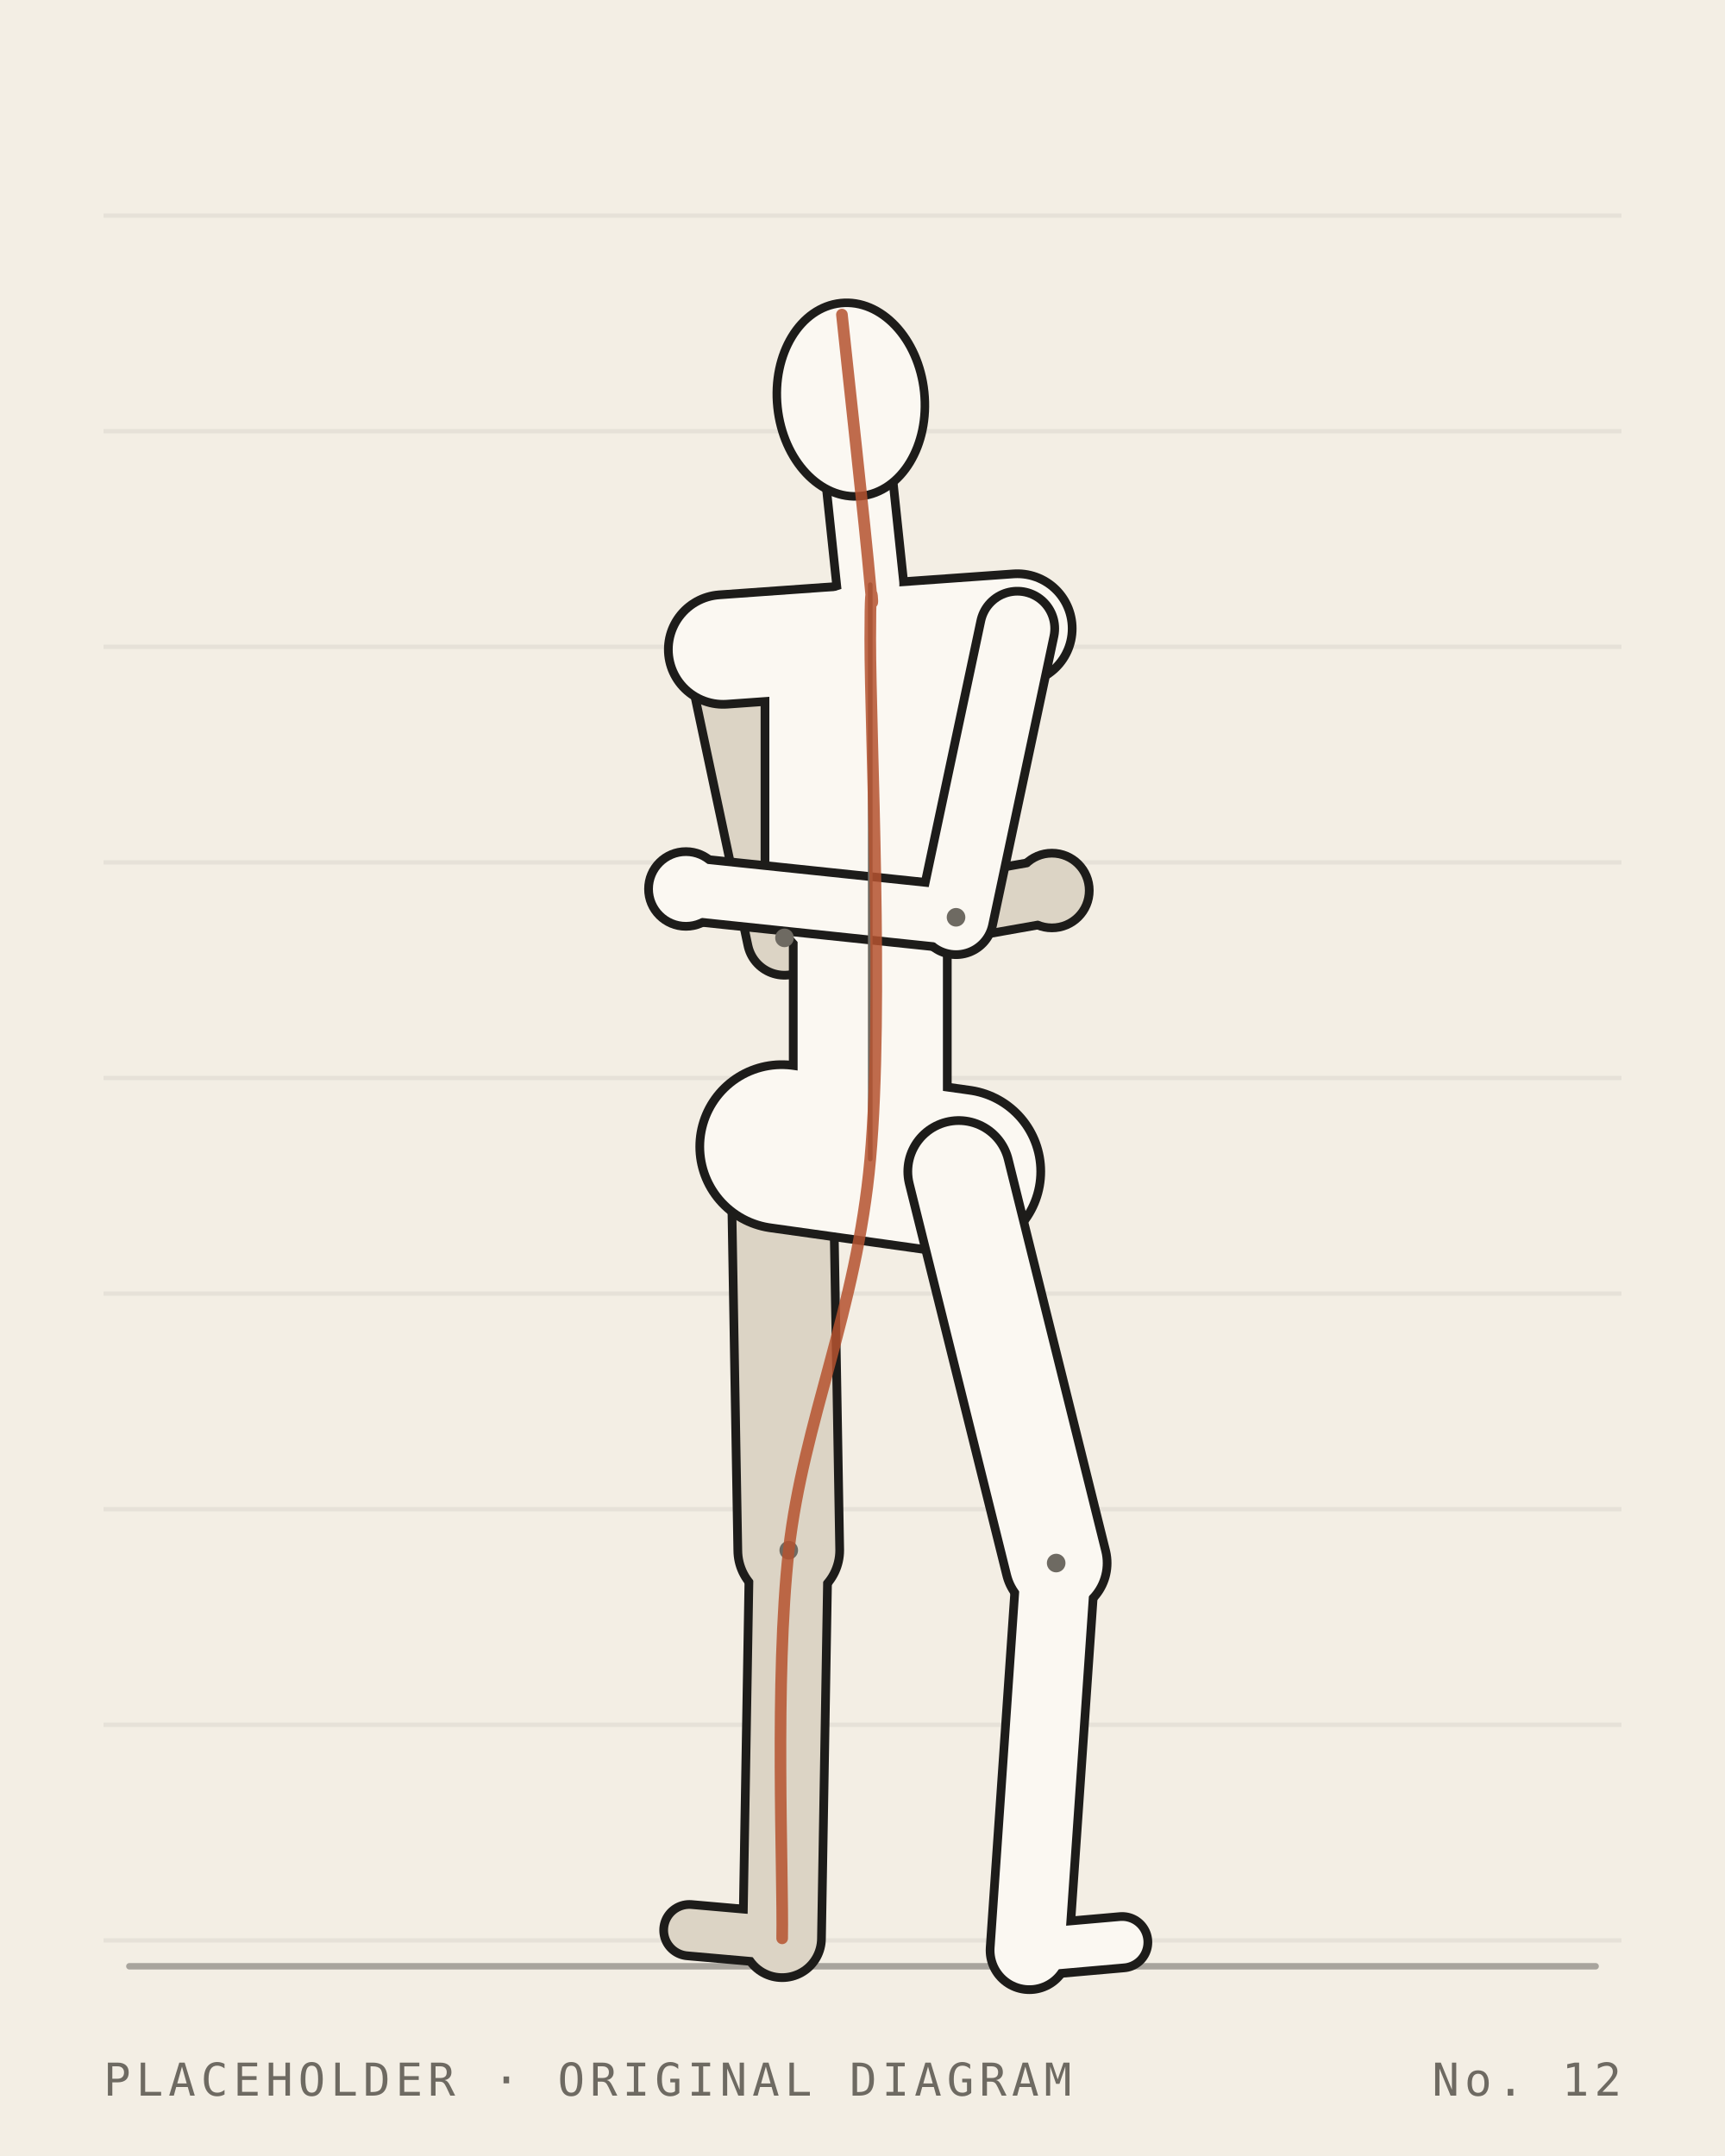
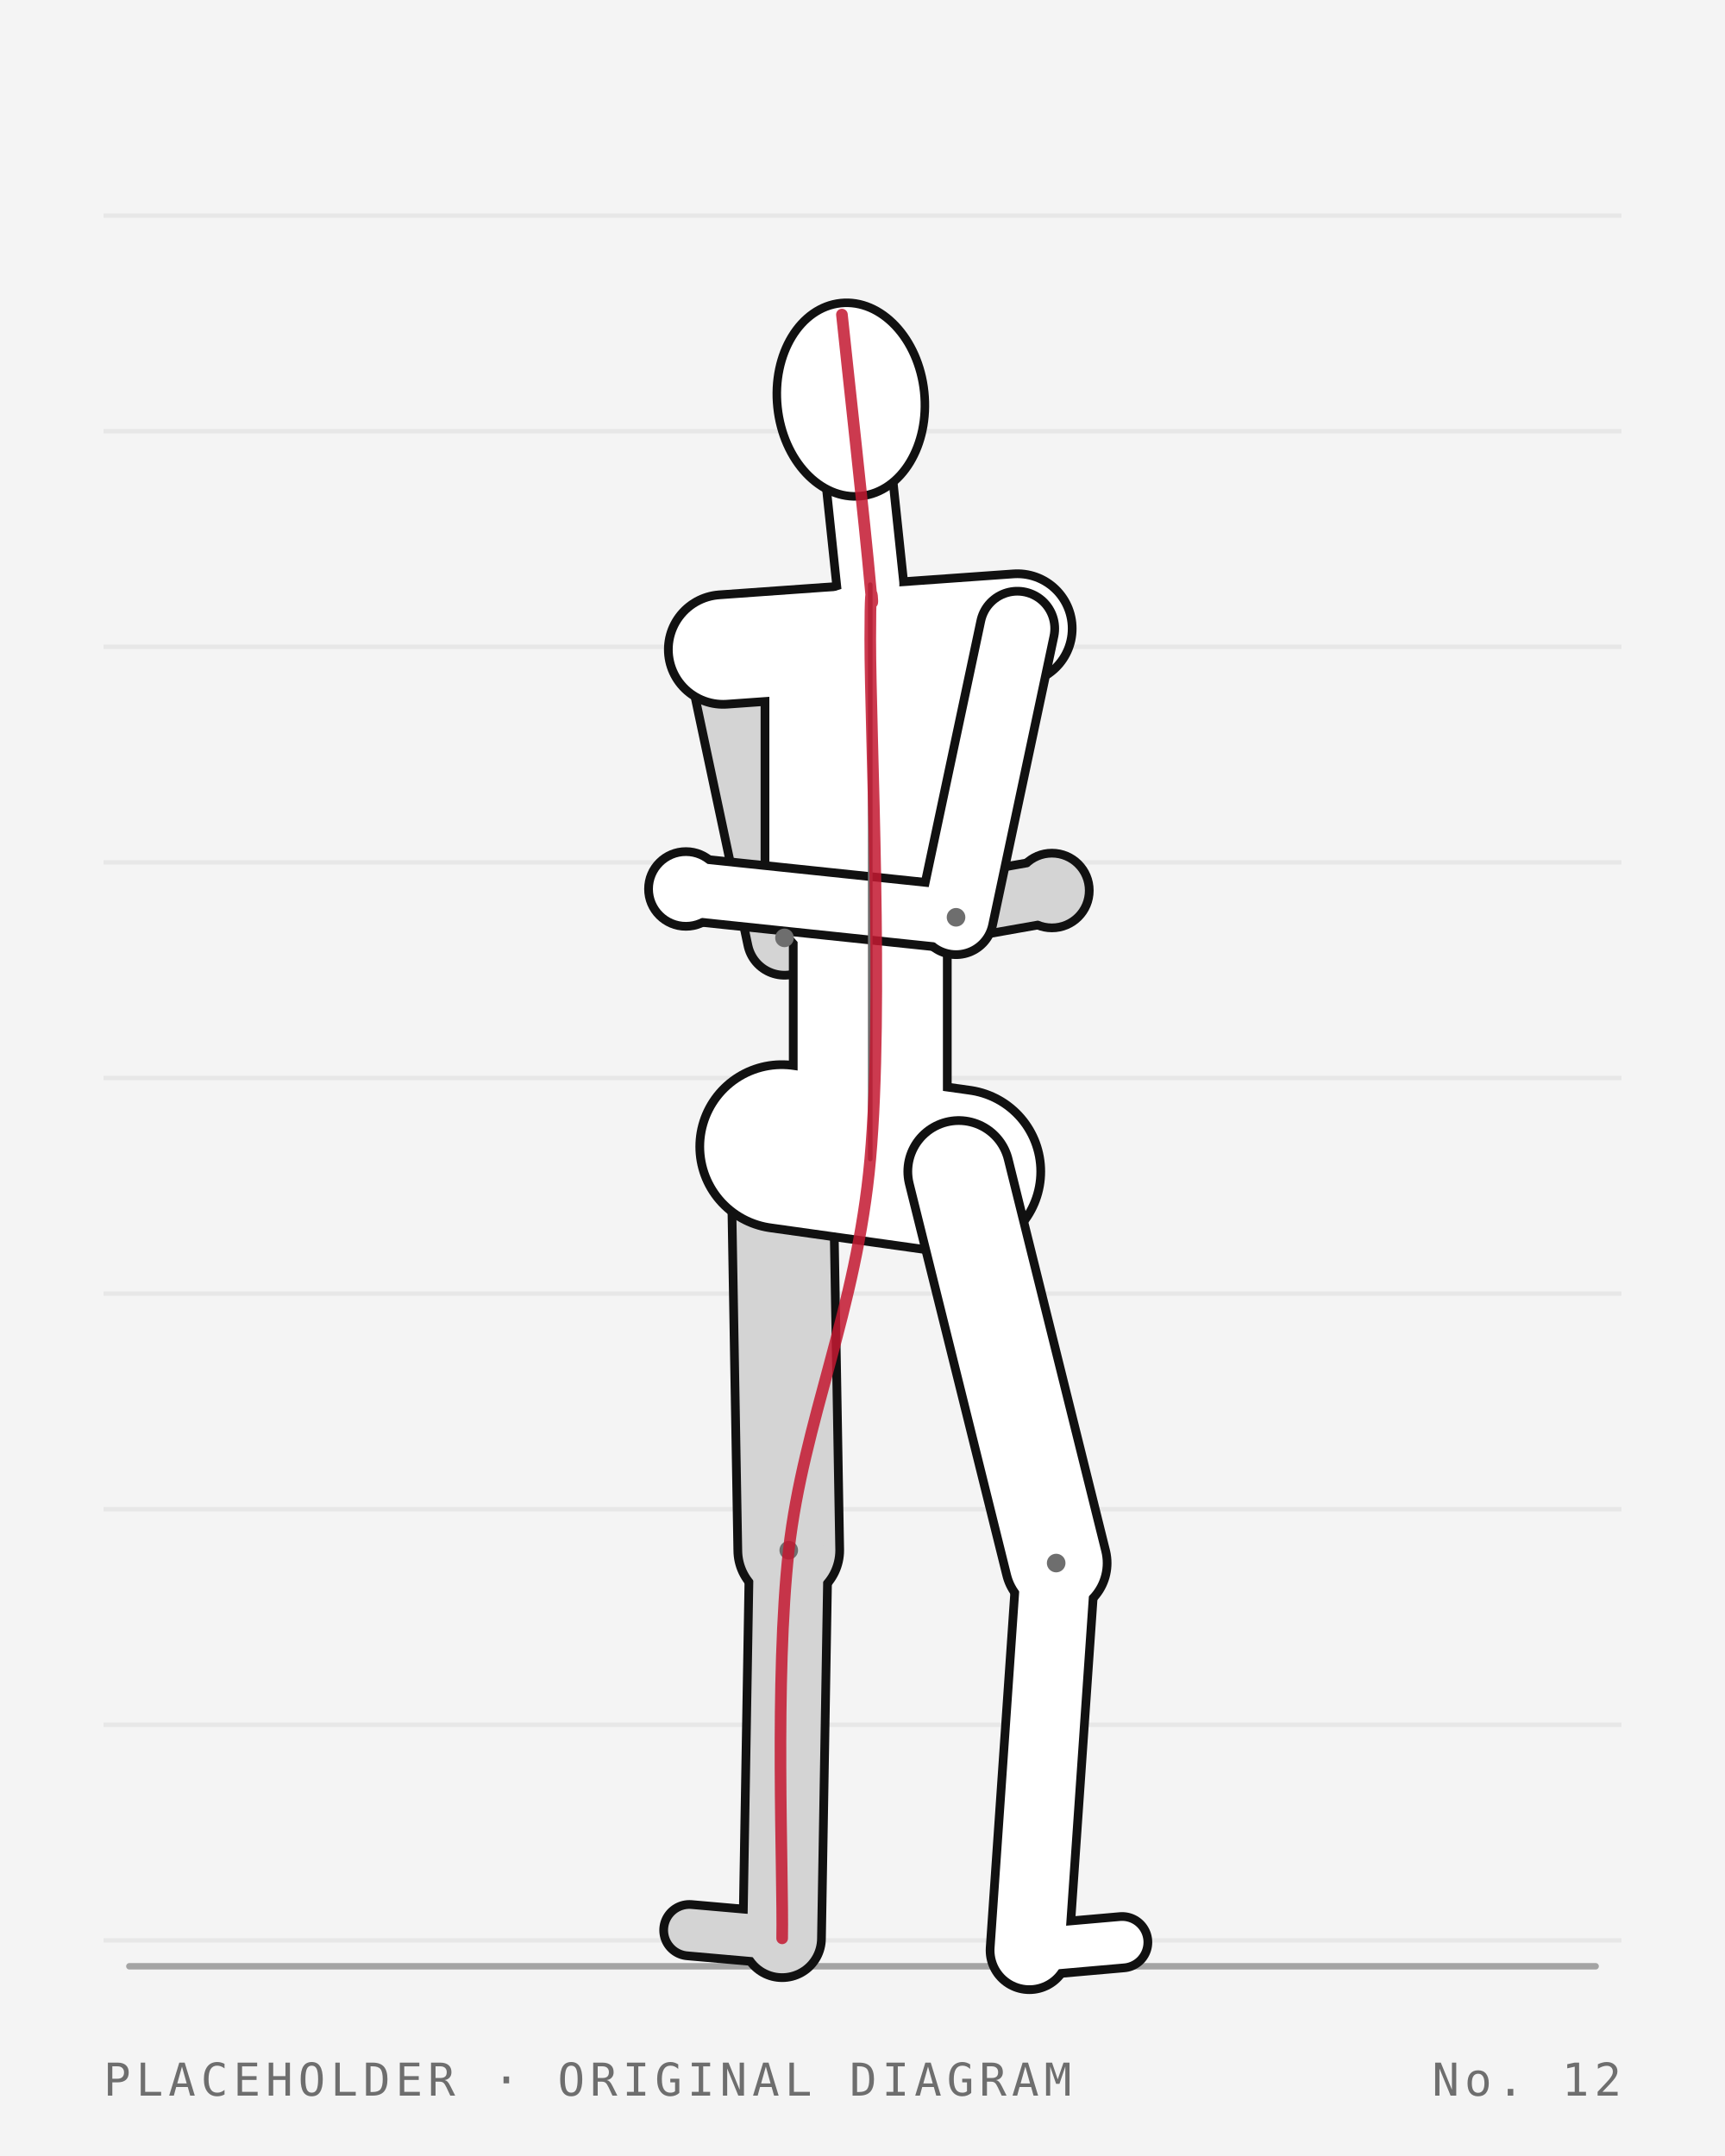
<svg xmlns="http://www.w3.org/2000/svg" viewBox="0 0 400 500" width="400" height="500" role="img" aria-label="folded arms">
-   <rect width="400" height="500" fill="#F3EEE4" />
-   <g stroke="#1D1C1A" stroke-opacity="0.06" stroke-width="1">
+   <rect width="400" height="500" fill="#F4F4F4" />
+   <g stroke="#111111" stroke-opacity="0.06" stroke-width="1">
    <line x1="24" y1="50" x2="376" y2="50" />
    <line x1="24" y1="100" x2="376" y2="100" />
    <line x1="24" y1="150" x2="376" y2="150" />
    <line x1="24" y1="200" x2="376" y2="200" />
    <line x1="24" y1="250" x2="376" y2="250" />
    <line x1="24" y1="300" x2="376" y2="300" />
    <line x1="24" y1="350" x2="376" y2="350" />
    <line x1="24" y1="400" x2="376" y2="400" />
    <line x1="24" y1="450" x2="376" y2="450" />
  </g>
-   <line x1="30" y1="456" x2="370" y2="456" stroke="#1D1C1A" stroke-width="1.5" stroke-linecap="round" stroke-opacity="0.35" />
+   <line x1="30" y1="456" x2="370" y2="456" stroke="#111111" stroke-width="1.5" stroke-linecap="round" stroke-opacity="0.35" />
  <g transform="translate(200 456) scale(0.9) translate(-200 -456)">
-     <line x1="179.2" y1="244.8" x2="181" y2="348.8" stroke="#1D1C1A" stroke-width="28.5" stroke-linecap="round" />
-     <line x1="181" y1="348.8" x2="179.3" y2="448.8" stroke="#1D1C1A" stroke-width="22.5" stroke-linecap="round" />
-     <line x1="179.3" y1="448.8" x2="155.4" y2="446.7" stroke="#1D1C1A" stroke-width="15.5" stroke-linecap="round" />
-     <line x1="164.1" y1="116.7" x2="179.9" y2="191" stroke="#1D1C1A" stroke-width="21.5" stroke-linecap="round" />
-     <line x1="179.9" y1="191" x2="248.8" y2="178.8" stroke="#1D1C1A" stroke-width="18.5" stroke-linecap="round" />
-     <circle cx="248.8" cy="178.8" r="10.75" fill="#1D1C1A" />
-     <line x1="179.2" y1="244.8" x2="181" y2="348.8" stroke="#DCD4C5" stroke-width="24" stroke-linecap="round" />
-     <line x1="181" y1="348.8" x2="179.3" y2="448.8" stroke="#DCD4C5" stroke-width="18" stroke-linecap="round" />
-     <line x1="179.3" y1="448.8" x2="155.4" y2="446.7" stroke="#DCD4C5" stroke-width="11" stroke-linecap="round" />
-     <line x1="164.1" y1="116.7" x2="179.9" y2="191" stroke="#DCD4C5" stroke-width="17" stroke-linecap="round" />
-     <line x1="179.9" y1="191" x2="248.8" y2="178.8" stroke="#DCD4C5" stroke-width="14" stroke-linecap="round" />
-     <circle cx="248.8" cy="178.8" r="8.5" fill="#DCD4C5" />
-     <line x1="164.1" y1="116.7" x2="239.9" y2="111.3" stroke="#1D1C1A" stroke-width="30.5" stroke-linecap="round" />
-     <line x1="202" y1="126" x2="202" y2="174" stroke="#1D1C1A" stroke-width="56.5" stroke-linecap="round" />
-     <line x1="202" y1="174" x2="202" y2="248" stroke="#1D1C1A" stroke-width="41.94" stroke-linecap="round" />
-     <line x1="179.2" y1="244.8" x2="224.8" y2="251.2" stroke="#1D1C1A" stroke-width="44.5" stroke-linecap="round" />
-     <line x1="202" y1="100" x2="197.8" y2="60.2" stroke="#1D1C1A" stroke-width="19.5" stroke-linecap="round" />
-     <ellipse cx="197" cy="52.3" rx="19" ry="25" transform="rotate(-6 197 52.3)" fill="#1D1C1A" stroke="#1D1C1A" stroke-width="0" />
-     <line x1="164.1" y1="116.7" x2="239.9" y2="111.3" stroke="#FBF8F2" stroke-width="26" stroke-linecap="round" />
-     <line x1="202" y1="126" x2="202" y2="174" stroke="#FBF8F2" stroke-width="52" stroke-linecap="round" />
-     <line x1="202" y1="174" x2="202" y2="248" stroke="#FBF8F2" stroke-width="37.44" stroke-linecap="round" />
-     <line x1="179.2" y1="244.8" x2="224.8" y2="251.2" stroke="#FBF8F2" stroke-width="40" stroke-linecap="round" />
-     <line x1="202" y1="100" x2="197.8" y2="60.2" stroke="#FBF8F2" stroke-width="15" stroke-linecap="round" />
-     <ellipse cx="197" cy="52.3" rx="19" ry="25" transform="rotate(-6 197 52.3)" fill="#FBF8F2" stroke="#1D1C1A" stroke-width="2.2" />
-     <line x1="224.8" y1="251.2" x2="249.9" y2="352.1" stroke="#1D1C1A" stroke-width="28.5" stroke-linecap="round" />
-     <line x1="249.9" y1="352.1" x2="243" y2="451.9" stroke="#1D1C1A" stroke-width="22.5" stroke-linecap="round" />
-     <line x1="243" y1="451.9" x2="266.9" y2="449.8" stroke="#1D1C1A" stroke-width="15.5" stroke-linecap="round" />
-     <line x1="239.9" y1="111.3" x2="224.1" y2="185.7" stroke="#1D1C1A" stroke-width="21.5" stroke-linecap="round" />
-     <line x1="224.1" y1="185.7" x2="154.5" y2="178.4" stroke="#1D1C1A" stroke-width="18.5" stroke-linecap="round" />
-     <circle cx="154.5" cy="178.4" r="10.75" fill="#1D1C1A" />
-     <line x1="224.8" y1="251.2" x2="249.9" y2="352.1" stroke="#FBF8F2" stroke-width="24" stroke-linecap="round" />
-     <line x1="249.9" y1="352.1" x2="243" y2="451.9" stroke="#FBF8F2" stroke-width="18" stroke-linecap="round" />
-     <line x1="243" y1="451.9" x2="266.9" y2="449.8" stroke="#FBF8F2" stroke-width="11" stroke-linecap="round" />
-     <line x1="239.9" y1="111.3" x2="224.1" y2="185.7" stroke="#FBF8F2" stroke-width="17" stroke-linecap="round" />
-     <line x1="224.1" y1="185.7" x2="154.5" y2="178.4" stroke="#FBF8F2" stroke-width="14" stroke-linecap="round" />
-     <circle cx="154.5" cy="178.4" r="8.5" fill="#FBF8F2" />
-     <polyline points="202,100 202,114 202,248" fill="none" stroke="#6E6A62" stroke-width="1.2" stroke-linecap="round" stroke-linejoin="round" />
-     <circle cx="224.1" cy="185.7" r="2.4" fill="#6E6A62" />
-     <circle cx="249.9" cy="352.1" r="2.4" fill="#6E6A62" />
-     <circle cx="179.9" cy="191" r="2.4" fill="#6E6A62" />
-     <circle cx="181" cy="348.8" r="2.4" fill="#6E6A62" />
-     <path d="M194.7,30.4 C195.9,42 200.8,86.1 202,100 C203.2,113.9 202,89.3 202,114 C202,138.7 205.5,208.9 202,248 C198.5,287.1 184.8,315.3 181,348.8 C177.3,382.2 179.6,432.1 179.3,448.8" fill="none" stroke="#B5532F" stroke-width="3" stroke-linecap="round" stroke-opacity="0.85" stroke-dasharray="0" />
+     <line x1="179.2" y1="244.8" x2="181" y2="348.8" stroke="#111111" stroke-width="28.5" stroke-linecap="round" />
+     <line x1="181" y1="348.8" x2="179.3" y2="448.8" stroke="#111111" stroke-width="22.5" stroke-linecap="round" />
+     <line x1="179.3" y1="448.8" x2="155.4" y2="446.7" stroke="#111111" stroke-width="15.5" stroke-linecap="round" />
+     <line x1="164.1" y1="116.7" x2="179.9" y2="191" stroke="#111111" stroke-width="21.5" stroke-linecap="round" />
+     <line x1="179.9" y1="191" x2="248.8" y2="178.8" stroke="#111111" stroke-width="18.5" stroke-linecap="round" />
+     <circle cx="248.8" cy="178.8" r="10.75" fill="#111111" />
+     <line x1="179.2" y1="244.8" x2="181" y2="348.8" stroke="#D4D4D4" stroke-width="24" stroke-linecap="round" />
+     <line x1="181" y1="348.8" x2="179.3" y2="448.8" stroke="#D4D4D4" stroke-width="18" stroke-linecap="round" />
+     <line x1="179.3" y1="448.8" x2="155.4" y2="446.7" stroke="#D4D4D4" stroke-width="11" stroke-linecap="round" />
+     <line x1="164.1" y1="116.7" x2="179.9" y2="191" stroke="#D4D4D4" stroke-width="17" stroke-linecap="round" />
+     <line x1="179.9" y1="191" x2="248.8" y2="178.8" stroke="#D4D4D4" stroke-width="14" stroke-linecap="round" />
+     <circle cx="248.8" cy="178.8" r="8.5" fill="#D4D4D4" />
+     <line x1="164.1" y1="116.7" x2="239.9" y2="111.3" stroke="#111111" stroke-width="30.5" stroke-linecap="round" />
+     <line x1="202" y1="126" x2="202" y2="174" stroke="#111111" stroke-width="56.5" stroke-linecap="round" />
+     <line x1="202" y1="174" x2="202" y2="248" stroke="#111111" stroke-width="41.94" stroke-linecap="round" />
+     <line x1="179.2" y1="244.8" x2="224.8" y2="251.2" stroke="#111111" stroke-width="44.5" stroke-linecap="round" />
+     <line x1="202" y1="100" x2="197.8" y2="60.2" stroke="#111111" stroke-width="19.5" stroke-linecap="round" />
+     <ellipse cx="197" cy="52.3" rx="19" ry="25" transform="rotate(-6 197 52.3)" fill="#111111" stroke="#111111" stroke-width="0" />
+     <line x1="164.1" y1="116.7" x2="239.9" y2="111.3" stroke="#FFFFFF" stroke-width="26" stroke-linecap="round" />
+     <line x1="202" y1="126" x2="202" y2="174" stroke="#FFFFFF" stroke-width="52" stroke-linecap="round" />
+     <line x1="202" y1="174" x2="202" y2="248" stroke="#FFFFFF" stroke-width="37.44" stroke-linecap="round" />
+     <line x1="179.2" y1="244.8" x2="224.8" y2="251.2" stroke="#FFFFFF" stroke-width="40" stroke-linecap="round" />
+     <line x1="202" y1="100" x2="197.8" y2="60.2" stroke="#FFFFFF" stroke-width="15" stroke-linecap="round" />
+     <ellipse cx="197" cy="52.3" rx="19" ry="25" transform="rotate(-6 197 52.3)" fill="#FFFFFF" stroke="#111111" stroke-width="2.2" />
+     <line x1="224.8" y1="251.2" x2="249.9" y2="352.1" stroke="#111111" stroke-width="28.5" stroke-linecap="round" />
+     <line x1="249.9" y1="352.1" x2="243" y2="451.9" stroke="#111111" stroke-width="22.5" stroke-linecap="round" />
+     <line x1="243" y1="451.9" x2="266.9" y2="449.8" stroke="#111111" stroke-width="15.5" stroke-linecap="round" />
+     <line x1="239.9" y1="111.3" x2="224.1" y2="185.7" stroke="#111111" stroke-width="21.5" stroke-linecap="round" />
+     <line x1="224.1" y1="185.7" x2="154.5" y2="178.4" stroke="#111111" stroke-width="18.5" stroke-linecap="round" />
+     <circle cx="154.5" cy="178.4" r="10.75" fill="#111111" />
+     <line x1="224.8" y1="251.2" x2="249.9" y2="352.1" stroke="#FFFFFF" stroke-width="24" stroke-linecap="round" />
+     <line x1="249.9" y1="352.1" x2="243" y2="451.9" stroke="#FFFFFF" stroke-width="18" stroke-linecap="round" />
+     <line x1="243" y1="451.9" x2="266.9" y2="449.8" stroke="#FFFFFF" stroke-width="11" stroke-linecap="round" />
+     <line x1="239.9" y1="111.3" x2="224.1" y2="185.7" stroke="#FFFFFF" stroke-width="17" stroke-linecap="round" />
+     <line x1="224.1" y1="185.7" x2="154.5" y2="178.4" stroke="#FFFFFF" stroke-width="14" stroke-linecap="round" />
+     <circle cx="154.5" cy="178.4" r="8.5" fill="#FFFFFF" />
+     <polyline points="202,100 202,114 202,248" fill="none" stroke="#6E6E6E" stroke-width="1.2" stroke-linecap="round" stroke-linejoin="round" />
+     <circle cx="224.1" cy="185.7" r="2.4" fill="#6E6E6E" />
+     <circle cx="249.9" cy="352.1" r="2.4" fill="#6E6E6E" />
+     <circle cx="179.9" cy="191" r="2.4" fill="#6E6E6E" />
+     <circle cx="181" cy="348.8" r="2.4" fill="#6E6E6E" />
+     <path d="M194.7,30.4 C195.9,42 200.8,86.1 202,100 C203.2,113.9 202,89.3 202,114 C202,138.7 205.5,208.9 202,248 C198.5,287.1 184.8,315.3 181,348.8 C177.3,382.2 179.6,432.1 179.3,448.8" fill="none" stroke="#C31831" stroke-width="3" stroke-linecap="round" stroke-opacity="0.85" stroke-dasharray="0" />
  </g>
-   <text x="24" y="486" font-family="ui-monospace, SFMono-Regular, Menlo, monospace" font-size="10.5" letter-spacing="1.2" fill="#6E6A62">PLACEHOLDER · ORIGINAL DIAGRAM</text>
-   <text x="376" y="486" text-anchor="end" font-family="ui-monospace, SFMono-Regular, Menlo, monospace" font-size="10.5" letter-spacing="1.2" fill="#6E6A62">No. 12</text>
+   <text x="24" y="486" font-family="ui-monospace, SFMono-Regular, Menlo, monospace" font-size="10.5" letter-spacing="1.2" fill="#6E6E6E">PLACEHOLDER · ORIGINAL DIAGRAM</text>
+   <text x="376" y="486" text-anchor="end" font-family="ui-monospace, SFMono-Regular, Menlo, monospace" font-size="10.5" letter-spacing="1.2" fill="#6E6E6E">No. 12</text>
</svg>
